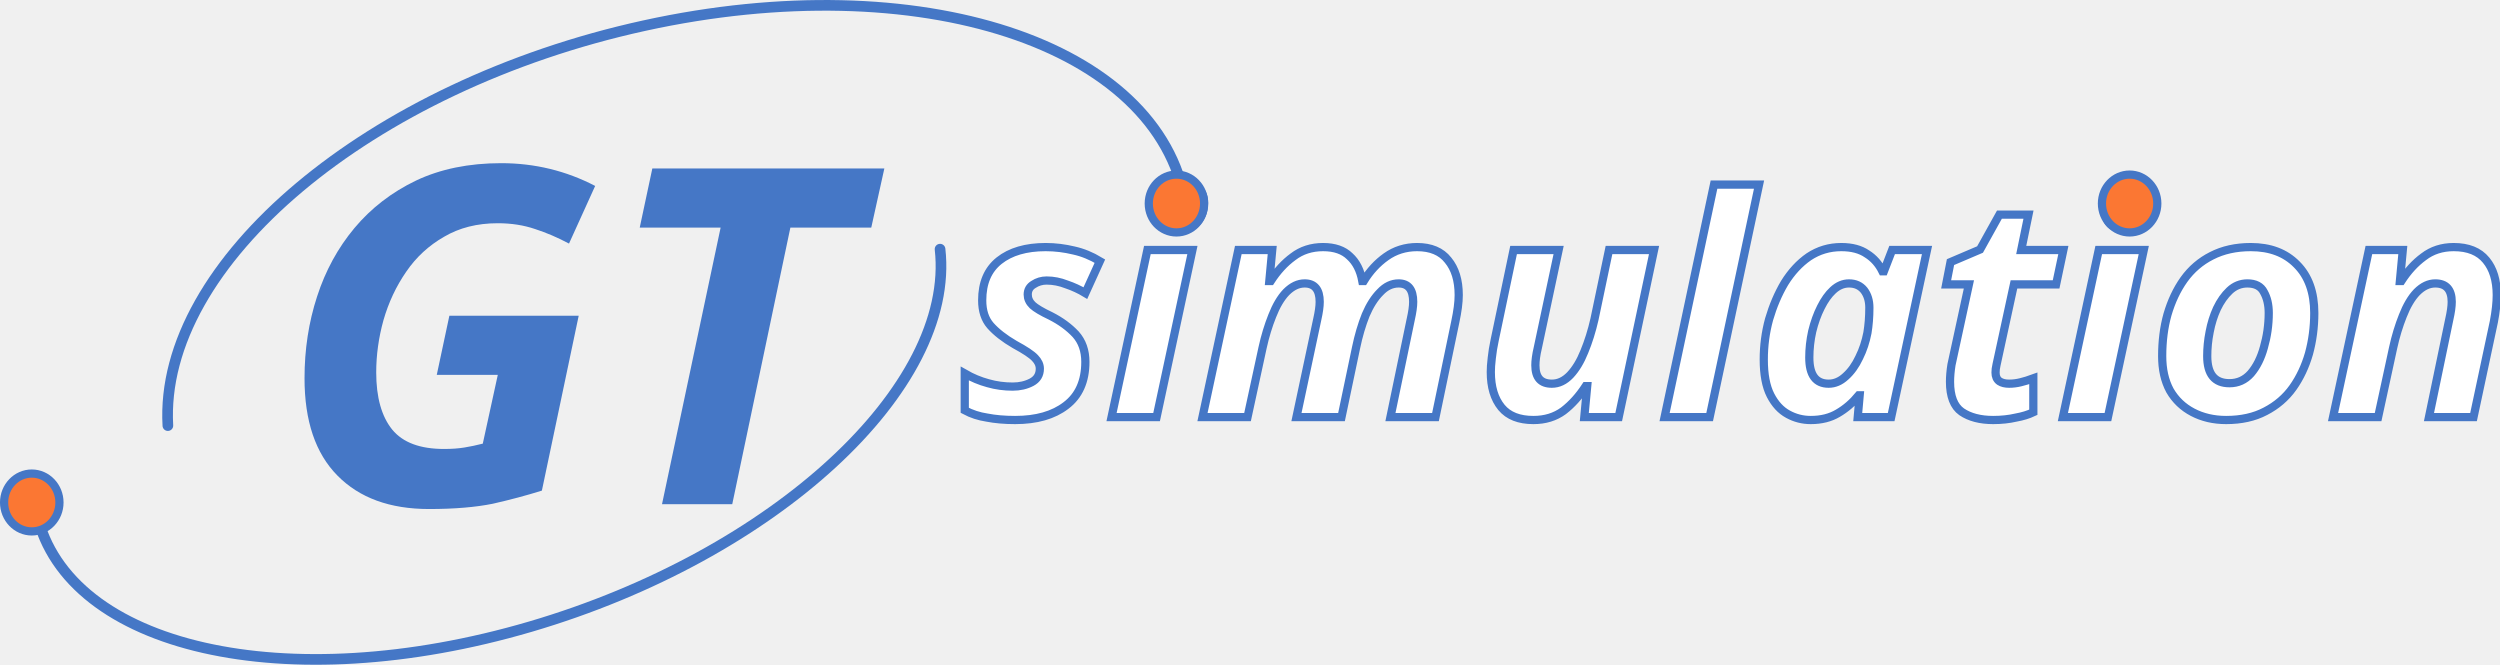
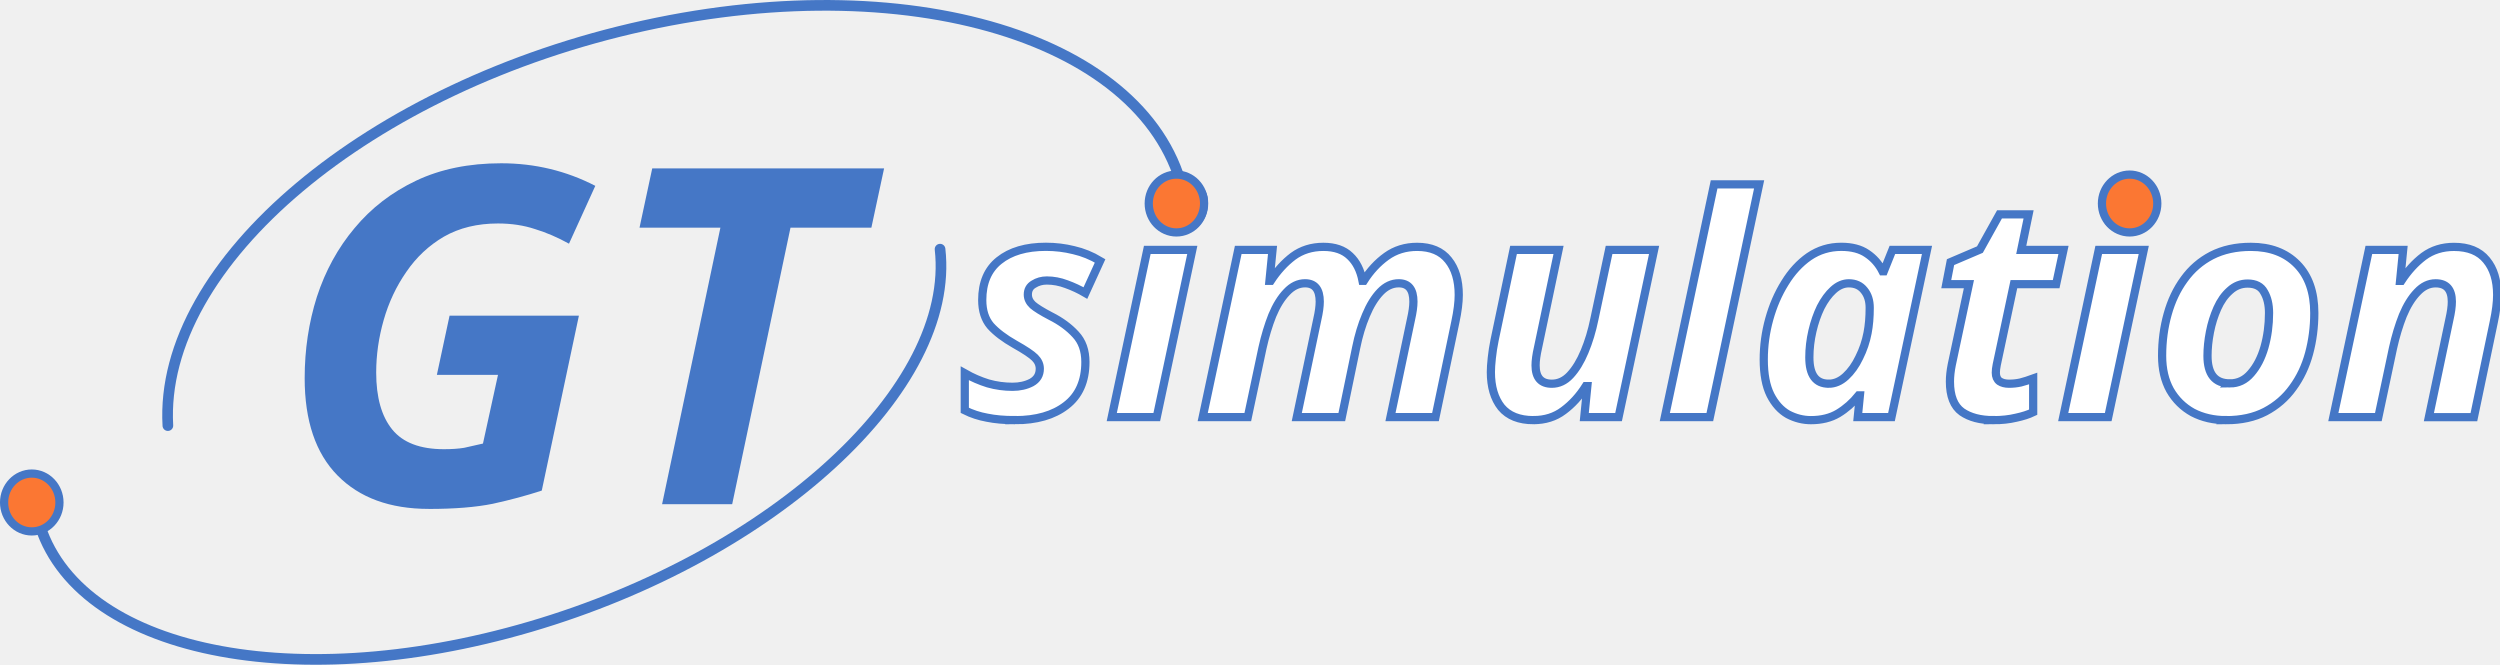
<svg xmlns="http://www.w3.org/2000/svg" xmlns:xlink="http://www.w3.org/1999/xlink" width="80.642mm" height="21.443mm" viewBox="0 0 80.642 21.443" version="1.1" id="svg1" xml:space="preserve">
  <defs id="defs1">
    <linearGradient id="linearGradient1">
      <stop style="stop-color:#000000;stop-opacity:1;" offset="0" id="stop1" />
      <stop style="stop-color:#000000;stop-opacity:0;" offset="1" id="stop2" />
    </linearGradient>
    <linearGradient xlink:href="#linearGradient1" id="linearGradient2" x1="96.3" y1="147.762" x2="145.728" y2="147.762" gradientUnits="userSpaceOnUse" gradientTransform="translate(-0.7785251,8.953038)" />
  </defs>
  <g id="layer2" transform="translate(-65.16125,-138.0023)">
-     <text xml:space="preserve" style="font-size:15.169px;line-height:1.25;font-family:sans-serif;fill:#4577c6;fill-opacity:1;stroke-width:0.265" x="74.079" y="154.267" id="text-gt">
-       <tspan id="tspan2" style="font-style:italic;font-variant:normal;font-weight:bold;font-stretch:normal;font-size:15.169px;font-family:sans-serif;-inkscape-font-specification:'sans-serif Bold Italic';fill:#4577c6;fill-opacity:1;stroke-width:0.265" x="74.079" y="154.267">GT</tspan>
-     </text>
-     <text xml:space="preserve" style="font-size:9.878px;line-height:1.25;font-family:sans-serif;fill:#ffffff;stroke:#4577c6;stroke-width:0.265;stroke-dasharray:none;stroke-opacity:1;fill-opacity:1" x="96.173" y="151.457" id="text-sim">
-       <tspan id="tspan1" style="font-style:italic;font-variant:normal;font-weight:bold;font-stretch:normal;font-size:9.878px;font-family:sans-serif;-inkscape-font-specification:'sans-serif Bold Italic';fill:#ffffff;stroke:#4577c6;stroke-width:0.265;stroke-dasharray:none;stroke-opacity:1;fill-opacity:1" x="96.173" y="151.457">simulation</tspan>
-     </text>
-     <path style="fill:none;stroke:#4577c6;stroke-width:0.344;stroke-linecap:round;stroke-linejoin:round;stroke-dasharray:none;stroke-opacity:1" id="gt-bot" transform="rotate(160.8905)" d="m -42.413,-169.251 a 15.232,8.195 0 0 1 16.473,-7.18 15.232,8.195 0 0 1 13.856,8.633" />
-     <path style="fill:none;stroke:#4577c6;stroke-width:0.344;stroke-linecap:round;stroke-linejoin:round;stroke-dasharray:none;stroke-opacity:1" id="gt-top" transform="rotate(-15.25247)" d="m 28.174,164.953 a 16.854,9.592 0 0 1 18.227,-8.404 16.854,9.592 0 0 1 15.331,10.104" />
-     <ellipse style="fill:#fb7733;fill-opacity:1;stroke:#4577c6;stroke-width:0.265;stroke-linecap:round;stroke-linejoin:round;stroke-dasharray:none;stroke-opacity:1" id="dot1" cx="66.186" cy="154.211" rx="0.893" ry="0.933" />
-     <ellipse style="fill:#fb7733;fill-opacity:1;stroke:#4577c6;stroke-width:0.265;stroke-linecap:round;stroke-linejoin:round;stroke-dasharray:none;stroke-opacity:1" id="dot2" cx="103.11" cy="144.567" rx="0.893" ry="0.933" />
-     <ellipse style="fill:#fb7733;fill-opacity:1;stroke:#4577c6;stroke-width:0.265;stroke-linecap:round;stroke-linejoin:round;stroke-dasharray:none;stroke-opacity:1" id="dot3" cx="133.856" cy="144.567" rx="0.893" ry="0.933" />
+     <path style="font-style:italic;font-weight:bold;font-size:15.169px;line-height:1.25;-inkscape-font-specification:'sans-serif Bold Italic';fill:#4577c6;stroke-width:0.265" d="m 78.994,154.418 q -1.881,0 -2.943,-1.077 -1.062,-1.077 -1.062,-3.14 0,-1.38 0.394,-2.624 0.41,-1.259 1.214,-2.215 0.804,-0.971 1.987,-1.532 1.183,-0.561 2.746,-0.561 1.623,0 3.034,0.728 l -0.849,1.866 q -0.546,-0.303 -1.092,-0.47 -0.546,-0.182 -1.198,-0.182 -1.001,0 -1.744,0.425 -0.728,0.425 -1.214,1.138 -0.485,0.698 -0.728,1.547 -0.243,0.849 -0.243,1.699 0,1.198 0.516,1.835 0.516,0.637 1.669,0.637 0.379,0 0.652,-0.045 0.288,-0.061 0.607,-0.137 l 0.485,-2.215 h -1.972 l 0.41,-1.911 h 4.172 l -1.198,5.643 q -0.743,0.243 -1.578,0.425 -0.819,0.167 -2.063,0.167 z m 7.524,-0.152 1.881,-8.92 h -2.609 l 0.41,-1.911 h 7.479 l -0.41,1.911 H 90.66 l -1.881,8.92 z" id="text-gt" aria-label="GT" />
+     <path style="font-style:italic;font-weight:bold;font-size:9.878px;line-height:1.25;-inkscape-font-specification:'sans-serif Bold Italic';fill:#ffffff;stroke:#4577c6;stroke-width:0.265" d="m 97.902,151.555 q -0.514,0 -0.899,-0.079 -0.385,-0.069 -0.721,-0.237 v -1.195 q 0.365,0.207 0.751,0.326 0.385,0.109 0.79,0.109 0.346,0 0.612,-0.138 0.267,-0.148 0.267,-0.445 0,-0.198 -0.158,-0.356 -0.158,-0.158 -0.652,-0.435 -0.504,-0.286 -0.78,-0.593 -0.267,-0.316 -0.267,-0.83 0,-0.84 0.543,-1.274 0.553,-0.445 1.511,-0.445 0.464,0 0.899,0.109 0.435,0.099 0.849,0.346 l -0.474,1.037 q -0.286,-0.168 -0.612,-0.286 -0.316,-0.119 -0.632,-0.119 -0.237,0 -0.425,0.119 -0.188,0.109 -0.188,0.336 0,0.188 0.158,0.336 0.158,0.138 0.573,0.356 0.494,0.247 0.81,0.593 0.316,0.336 0.316,0.889 0,0.929 -0.622,1.403 -0.612,0.474 -1.65,0.474 z m 5.225,-6.164 q -0.306,0 -0.524,-0.128 -0.207,-0.138 -0.207,-0.464 0,-0.415 0.227,-0.632 0.237,-0.217 0.652,-0.217 0.286,0 0.504,0.128 0.217,0.128 0.217,0.454 0,0.385 -0.217,0.622 -0.207,0.237 -0.652,0.237 z m -2.104,6.065 1.146,-5.393 h 1.452 l -1.146,5.393 z m 2.934,0 1.146,-5.393 h 1.106 l -0.099,0.998 h 0.04 q 0.316,-0.484 0.721,-0.79 0.415,-0.306 0.978,-0.306 0.553,0 0.859,0.296 0.306,0.286 0.405,0.8 h 0.04 q 0.306,-0.484 0.731,-0.79 0.425,-0.306 0.988,-0.306 0.672,0 1.008,0.425 0.336,0.415 0.336,1.126 0,0.356 -0.109,0.869 l -0.642,3.072 h -1.452 l 0.662,-3.151 q 0.079,-0.346 0.079,-0.573 0,-0.593 -0.474,-0.593 -0.326,0 -0.593,0.277 -0.267,0.277 -0.464,0.751 -0.198,0.464 -0.316,1.047 l -0.464,2.242 h -1.452 l 0.662,-3.151 q 0.079,-0.346 0.079,-0.573 0,-0.593 -0.474,-0.593 -0.326,0 -0.593,0.286 -0.267,0.277 -0.464,0.751 -0.188,0.474 -0.316,1.047 l -0.474,2.232 z m 10.668,0.099 q -0.691,0 -1.037,-0.415 -0.336,-0.425 -0.336,-1.136 0,-0.178 0.03,-0.454 0.03,-0.286 0.089,-0.573 l 0.612,-2.914 h 1.452 l -0.662,3.151 q -0.079,0.346 -0.079,0.573 0,0.593 0.524,0.593 0.336,0 0.593,-0.277 0.267,-0.286 0.464,-0.761 0.198,-0.474 0.316,-1.047 l 0.474,-2.232 h 1.452 l -1.146,5.393 h -1.106 l 0.099,-0.998 h -0.049 q -0.306,0.484 -0.721,0.79 -0.405,0.306 -0.968,0.306 z m 4.238,-0.099 1.59,-7.507 h 1.452 l -1.59,7.507 z m 4.712,0.099 q -0.385,0 -0.741,-0.188 -0.346,-0.198 -0.563,-0.622 -0.217,-0.435 -0.217,-1.146 0,-0.662 0.178,-1.304 0.178,-0.642 0.504,-1.166 0.326,-0.533 0.78,-0.849 0.464,-0.316 1.037,-0.316 0.514,0 0.83,0.217 0.326,0.217 0.504,0.573 h 0.04 l 0.277,-0.691 h 1.116 l -1.146,5.393 h -1.087 l 0.069,-0.701 h -0.04 q -0.286,0.356 -0.662,0.583 -0.365,0.217 -0.879,0.217 z m 0.573,-1.175 q 0.296,0 0.553,-0.237 0.257,-0.237 0.435,-0.612 0.188,-0.375 0.267,-0.79 0.069,-0.356 0.069,-0.81 0,-0.346 -0.178,-0.563 -0.178,-0.227 -0.494,-0.227 -0.267,0 -0.504,0.217 -0.227,0.207 -0.405,0.553 -0.168,0.346 -0.267,0.77 -0.099,0.425 -0.099,0.849 0,0.849 0.622,0.849 z m 5.314,1.175 q -0.632,0 -1.017,-0.267 -0.385,-0.277 -0.385,-0.978 0,-0.247 0.059,-0.543 l 0.553,-2.598 h -0.731 l 0.138,-0.711 0.948,-0.405 0.632,-1.136 h 0.938 l -0.237,1.146 h 1.363 l -0.237,1.106 h -1.363 l -0.553,2.598 q -0.03,0.148 -0.03,0.257 0,0.188 0.119,0.277 0.119,0.079 0.306,0.079 0.198,0 0.375,-0.04 0.188,-0.049 0.405,-0.128 v 1.087 q -0.227,0.109 -0.553,0.178 -0.326,0.079 -0.731,0.079 z m 4.356,-6.164 q -0.306,0 -0.524,-0.128 -0.207,-0.138 -0.207,-0.464 0,-0.415 0.227,-0.632 0.237,-0.217 0.652,-0.217 0.286,0 0.504,0.128 0.217,0.128 0.217,0.454 0,0.385 -0.217,0.622 -0.207,0.237 -0.652,0.237 z m -2.104,6.065 1.146,-5.393 h 1.452 l -1.146,5.393 z m 5.255,0.099 q -0.603,0 -1.077,-0.247 -0.464,-0.257 -0.731,-0.721 -0.257,-0.464 -0.257,-1.106 0,-0.711 0.178,-1.343 0.178,-0.642 0.533,-1.126 0.356,-0.494 0.889,-0.77 0.543,-0.277 1.264,-0.277 0.938,0 1.492,0.563 0.553,0.563 0.553,1.571 0,0.682 -0.168,1.304 -0.168,0.622 -0.524,1.106 -0.346,0.484 -0.889,0.77 -0.533,0.277 -1.264,0.277 z m 0.119,-1.185 q 0.405,0 0.682,-0.326 0.286,-0.326 0.435,-0.84 0.148,-0.524 0.148,-1.106 0,-0.405 -0.158,-0.672 -0.148,-0.277 -0.533,-0.277 -0.326,0 -0.573,0.227 -0.247,0.217 -0.405,0.573 -0.158,0.356 -0.237,0.761 -0.079,0.405 -0.079,0.77 0,0.889 0.721,0.889 z m 3.339,1.087 1.146,-5.393 h 1.106 l -0.099,0.998 h 0.04 q 0.316,-0.484 0.721,-0.79 0.415,-0.306 0.978,-0.306 0.701,0 1.047,0.425 0.346,0.415 0.346,1.126 0,0.356 -0.109,0.869 l -0.642,3.072 h -1.452 l 0.662,-3.151 q 0.079,-0.346 0.079,-0.573 0,-0.593 -0.524,-0.593 -0.326,0 -0.593,0.286 -0.267,0.277 -0.464,0.751 -0.188,0.474 -0.316,1.047 l -0.474,2.232 z" id="text-sim" aria-label="simulation" />
+     <path id="gt-bot" style="fill:none;stroke:#4577c6;stroke-width:0.344;stroke-linecap:round;stroke-linejoin:round" transform="rotate(160.8905)" d="m -42.413,-169.251 a 15.232,8.195 0 0 1 16.473,-7.18 15.232,8.195 0 0 1 13.856,8.633" />
+     <path id="gt-top" style="fill:none;stroke:#4577c6;stroke-width:0.344;stroke-linecap:round;stroke-linejoin:round" transform="rotate(-15.25247)" d="m 28.174,164.953 a 16.854,9.592 0 0 1 18.227,-8.404 16.854,9.592 0 0 1 15.331,10.104" />
+     <path id="dot1" style="fill:#fb7733;stroke:#4577c6;stroke-width:0.265;stroke-linecap:round;stroke-linejoin:round" d="m 67.079,154.211 a 0.893,0.933 0 0 1 -0.893,0.933 0.893,0.933 0 0 1 -0.893,-0.933 0.893,0.933 0 0 1 0.893,-0.933 0.893,0.933 0 0 1 0.893,0.933 z" />
+     <path id="dot2" style="fill:#fb7733;stroke:#4577c6;stroke-width:0.265;stroke-linecap:round;stroke-linejoin:round" d="m 104.002,144.567 a 0.893,0.933 0 0 1 -0.893,0.933 0.893,0.933 0 0 1 -0.893,-0.933 0.893,0.933 0 0 1 0.893,-0.933 0.893,0.933 0 0 1 0.893,0.933 z" />
+     <path id="dot3" style="fill:#fb7733;stroke:#4577c6;stroke-width:0.265;stroke-linecap:round;stroke-linejoin:round" d="m 134.749,144.567 a 0.893,0.933 0 0 1 -0.893,0.933 0.893,0.933 0 0 1 -0.893,-0.933 0.893,0.933 0 0 1 0.893,-0.933 0.893,0.933 0 0 1 0.893,0.933 z" />
  </g>
</svg>
